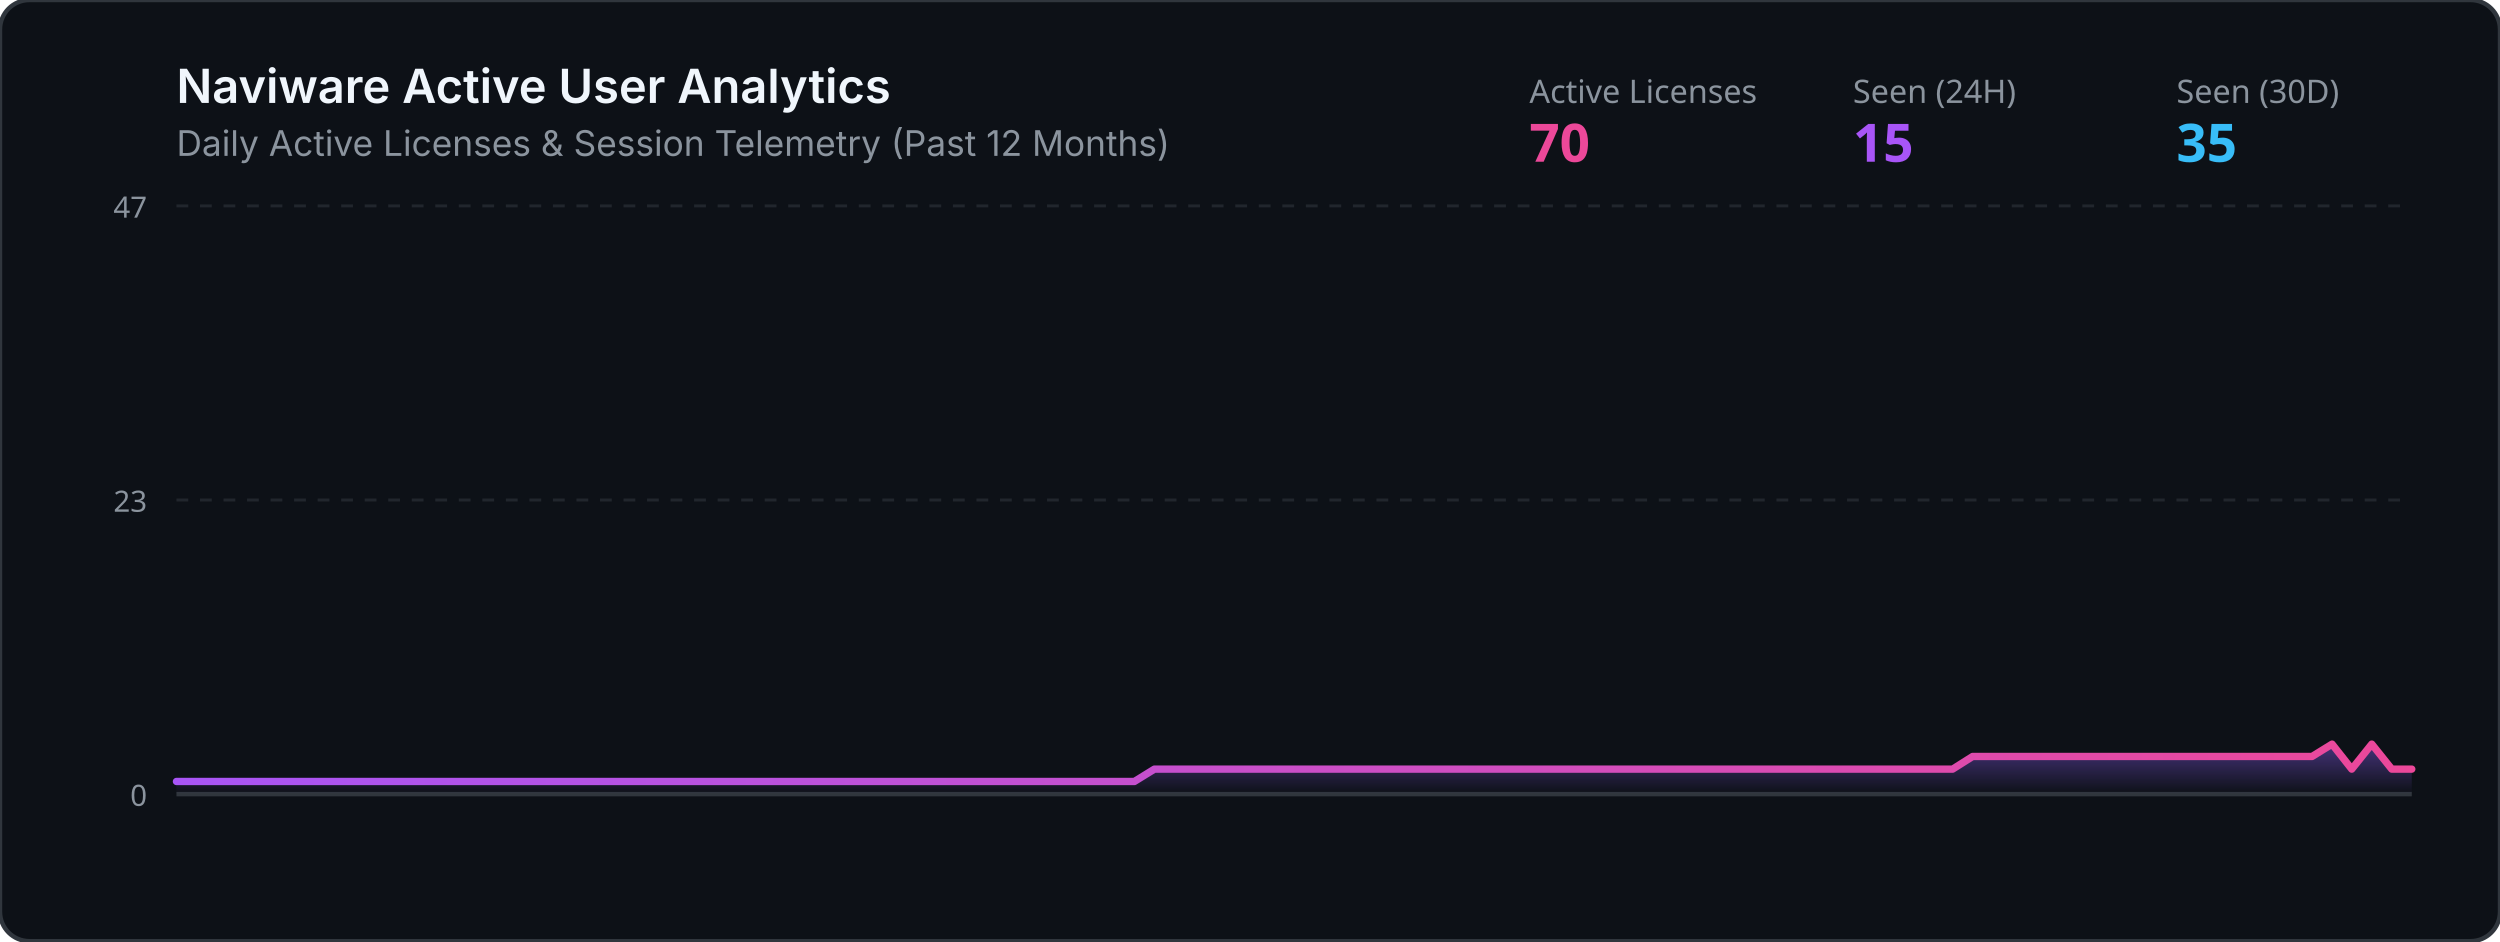
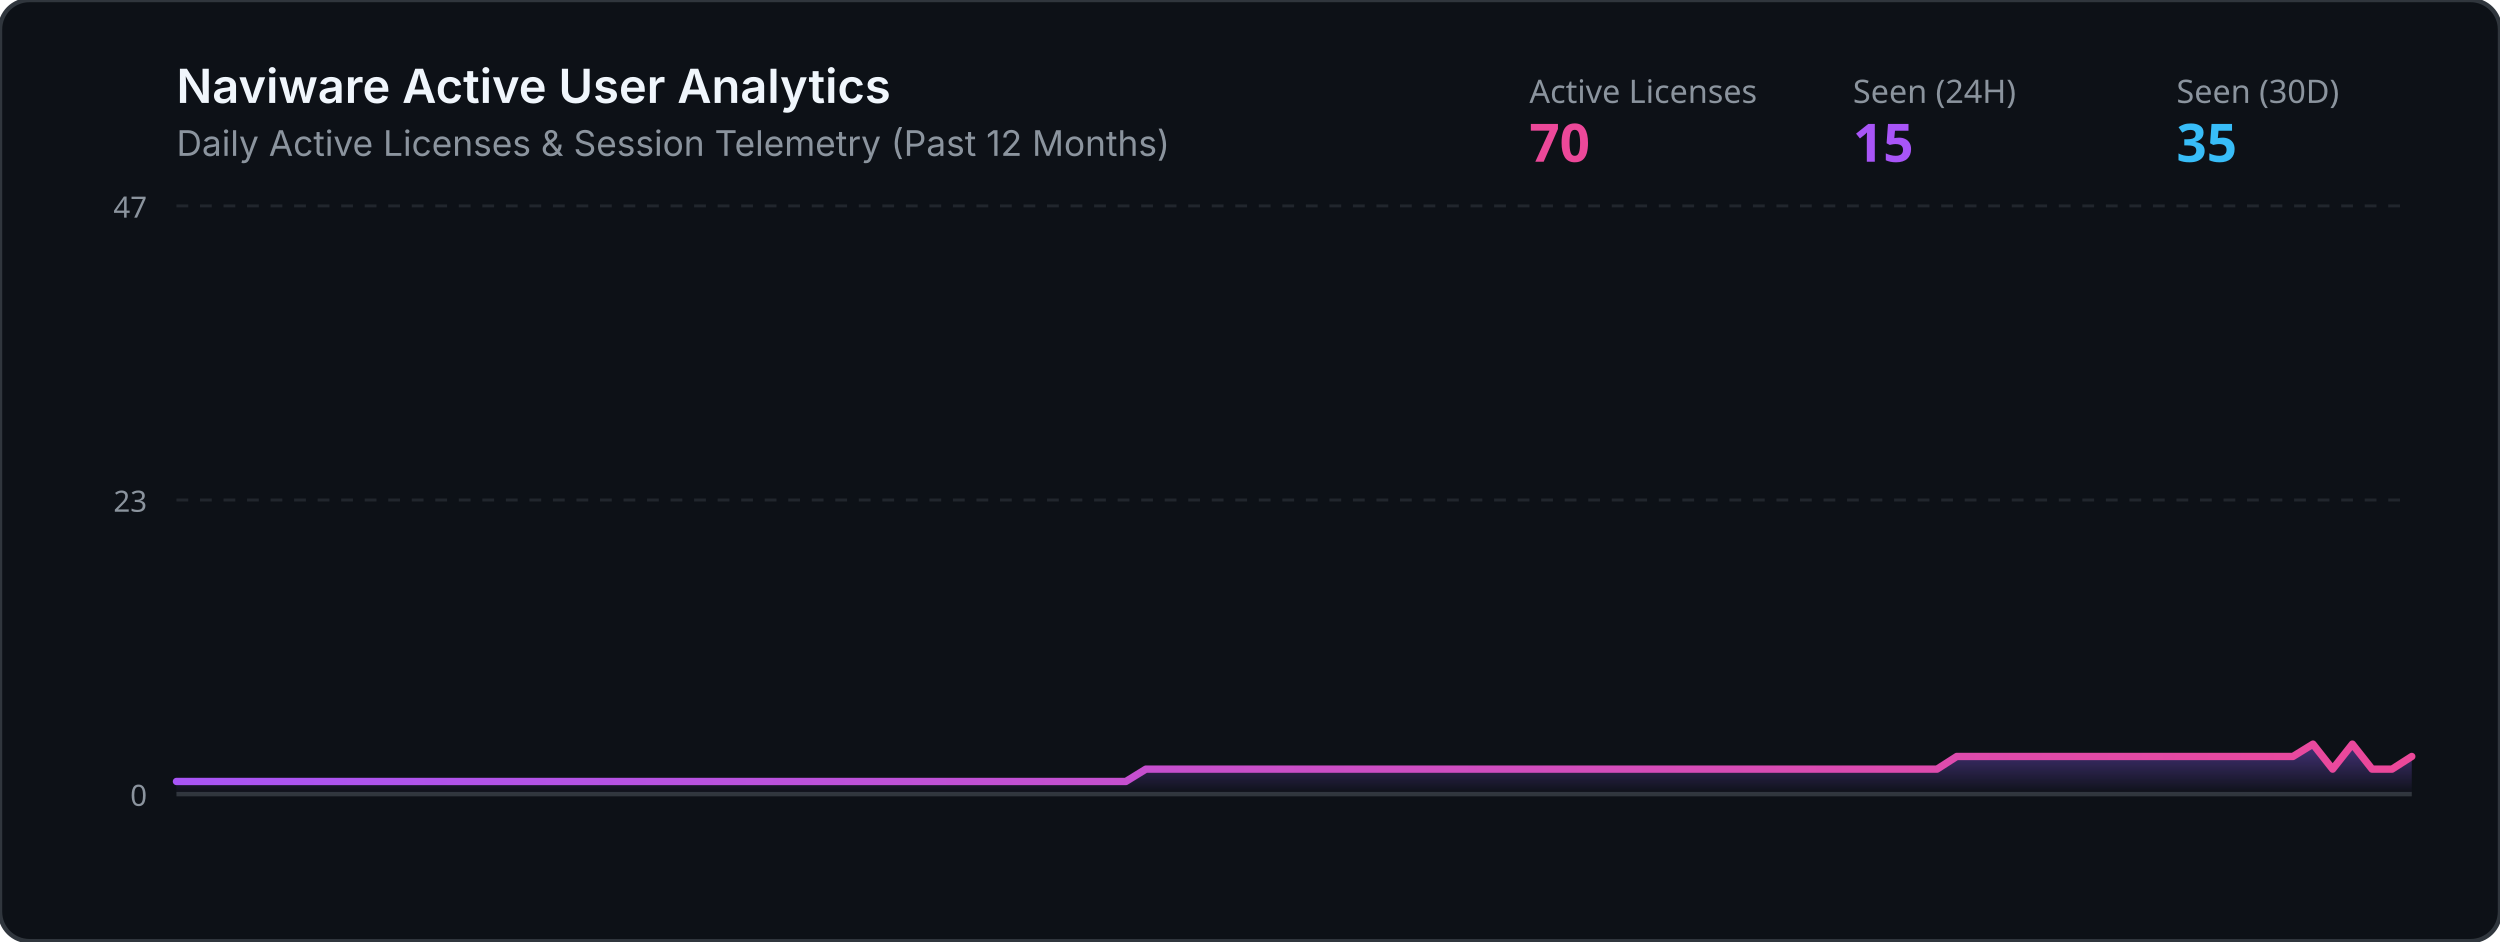
<svg xmlns="http://www.w3.org/2000/svg" viewBox="0 0 850 320" width="100%" height="320">
  <defs>
    <linearGradient id="grad" x1="0%" y1="0%" x2="0%" y2="100%">
      <stop offset="0%" stop-color="#8b5cf6" stop-opacity="0.45" />
      <stop offset="100%" stop-color="#8b5cf6" stop-opacity="0.0" />
    </linearGradient>
    <linearGradient id="lineGrad" x1="0%" y1="0%" x2="100%" y2="0%">
      <stop offset="0%" stop-color="#a855f7" />
      <stop offset="100%" stop-color="#ec4899" />
    </linearGradient>
  </defs>
  <rect width="850" height="320" rx="10" fill="#0d1117" stroke="#30363d" stroke-width="1.5" />
  <text x="60" y="35" fill="#f0f6fc" font-family="-apple-system,BlinkMacSystemFont,Segoe UI,sans-serif" font-size="16" font-weight="600">Naviware Active User Analytics</text>
  <text x="60" y="53" fill="#8b949e" font-family="-apple-system,BlinkMacSystemFont,Segoe UI,sans-serif" font-size="12">Daily Active Licenses &amp; Session Telemetry (Past 12 Months)</text>
  <text x="520" y="35" fill="#8b949e" font-family="sans-serif" font-size="11">Active Licenses</text>
  <text x="520" y="55" fill="#ec4899" font-family="sans-serif" font-size="18" font-weight="bold">70</text>
  <text x="630" y="35" fill="#8b949e" font-family="sans-serif" font-size="11">Seen (24H)</text>
  <text x="630" y="55" fill="#a855f7" font-family="sans-serif" font-size="18" font-weight="bold">15</text>
  <text x="740" y="35" fill="#8b949e" font-family="sans-serif" font-size="11">Seen (30D)</text>
  <text x="740" y="55" fill="#38bdf8" font-family="sans-serif" font-size="18" font-weight="bold">35</text>
  <line x1="60" y1="70" x2="820" y2="70" stroke="#21262d" stroke-width="1" stroke-dasharray="4" />
  <line x1="60" y1="170.0" x2="820" y2="170.0" stroke="#21262d" stroke-width="1" stroke-dasharray="4" />
  <line x1="60" y1="270" x2="820" y2="270" stroke="#30363d" stroke-width="1.5" />
  <text x="50" y="74" fill="#8b949e" font-family="sans-serif" font-size="10" text-anchor="end">47</text>
  <text x="50" y="174.0" fill="#8b949e" font-family="sans-serif" font-size="10" text-anchor="end">23</text>
  <text x="50" y="274" fill="#8b949e" font-family="sans-serif" font-size="10" text-anchor="end">0</text>
-   <polygon points="60,270 60.0,265.7 66.8,265.7 73.6,265.7 80.4,265.7 87.1,265.7 93.9,265.7 100.7,265.7 107.5,265.7 114.3,265.7 121.1,265.7 127.9,265.7 134.6,265.7 141.4,265.7 148.2,265.7 155.0,265.7 161.8,265.7 168.6,265.7 175.4,265.7 182.1,265.7 188.9,265.7 195.7,265.7 202.5,265.7 209.3,265.7 216.1,265.7 222.9,265.7 229.6,265.7 236.4,265.7 243.2,265.7 250.0,265.7 256.8,265.7 263.6,265.7 270.4,265.7 277.1,265.7 283.9,265.7 290.7,265.7 297.5,265.7 304.3,265.7 311.1,265.7 317.9,265.7 324.6,265.7 331.4,265.7 338.2,265.7 345.0,265.7 351.8,265.7 358.6,265.7 365.4,265.7 372.1,265.7 378.9,265.7 385.7,265.7 392.5,261.5 399.3,261.5 406.1,261.5 412.9,261.5 419.6,261.5 426.4,261.5 433.2,261.5 440.0,261.5 446.8,261.5 453.6,261.5 460.4,261.5 467.1,261.5 473.9,261.5 480.7,261.5 487.5,261.5 494.3,261.5 501.1,261.5 507.9,261.5 514.6,261.5 521.4,261.5 528.2,261.5 535.0,261.5 541.8,261.5 548.6,261.5 555.4,261.5 562.1,261.5 568.9,261.5 575.7,261.5 582.5,261.5 589.3,261.5 596.1,261.5 602.9,261.5 609.6,261.5 616.4,261.5 623.2,261.5 630.0,261.5 636.8,261.5 643.6,261.5 650.4,261.5 657.1,261.5 663.9,261.5 670.7,257.2 677.5,257.2 684.3,257.2 691.1,257.2 697.9,257.2 704.6,257.2 711.4,257.2 718.2,257.2 725.0,257.2 731.8,257.2 738.6,257.2 745.4,257.2 752.1,257.2 758.9,257.2 765.7,257.2 772.5,257.2 779.3,257.2 786.1,257.2 792.9,253.0 799.6,261.5 806.4,253.0 813.2,261.5 820.0,261.5 820,270" fill="url(#grad)" />
-   <polyline points="60.0,265.7 66.8,265.7 73.6,265.7 80.4,265.7 87.1,265.7 93.9,265.7 100.7,265.7 107.5,265.7 114.3,265.7 121.1,265.7 127.9,265.7 134.6,265.7 141.4,265.7 148.2,265.7 155.0,265.7 161.8,265.7 168.6,265.7 175.4,265.7 182.1,265.7 188.9,265.7 195.7,265.7 202.5,265.7 209.3,265.7 216.1,265.7 222.9,265.7 229.6,265.7 236.4,265.7 243.2,265.7 250.0,265.7 256.8,265.7 263.6,265.7 270.4,265.7 277.1,265.7 283.9,265.7 290.7,265.7 297.5,265.7 304.3,265.7 311.1,265.7 317.9,265.7 324.6,265.7 331.4,265.7 338.2,265.7 345.0,265.7 351.8,265.7 358.6,265.7 365.4,265.7 372.1,265.7 378.9,265.7 385.7,265.7 392.5,261.5 399.3,261.5 406.1,261.5 412.9,261.5 419.6,261.5 426.4,261.5 433.2,261.5 440.0,261.5 446.8,261.5 453.6,261.5 460.4,261.5 467.1,261.5 473.9,261.5 480.7,261.5 487.5,261.5 494.3,261.5 501.1,261.5 507.9,261.5 514.6,261.5 521.4,261.5 528.2,261.5 535.0,261.5 541.8,261.5 548.6,261.5 555.4,261.5 562.1,261.5 568.9,261.5 575.7,261.5 582.5,261.5 589.3,261.5 596.1,261.5 602.9,261.5 609.6,261.5 616.4,261.5 623.2,261.5 630.0,261.5 636.8,261.5 643.6,261.5 650.4,261.5 657.1,261.5 663.9,261.5 670.7,257.2 677.5,257.2 684.3,257.2 691.1,257.2 697.9,257.2 704.6,257.2 711.4,257.2 718.2,257.2 725.0,257.2 731.8,257.2 738.6,257.2 745.4,257.2 752.1,257.2 758.9,257.2 765.7,257.2 772.5,257.2 779.3,257.2 786.1,257.2 792.9,253.0 799.6,261.5 806.4,253.0 813.2,261.5 820.0,261.5" fill="none" stroke="url(#lineGrad)" stroke-width="2.5" stroke-linecap="round" stroke-linejoin="round" />
+   <polygon points="60,270 60.0,265.7 66.7,265.7 73.5,265.7 80.2,265.7 86.9,265.7 93.6,265.7 100.4,265.7 107.1,265.7 113.8,265.7 120.5,265.7 127.3,265.7 134.0,265.7 140.7,265.7 147.4,265.7 154.2,265.7 160.9,265.7 167.6,265.7 174.3,265.7 181.1,265.7 187.8,265.7 194.5,265.7 201.2,265.7 208.0,265.7 214.7,265.7 221.4,265.7 228.1,265.7 234.9,265.7 241.6,265.7 248.3,265.7 255.0,265.7 261.8,265.7 268.5,265.7 275.2,265.7 281.9,265.7 288.7,265.7 295.4,265.7 302.1,265.7 308.8,265.7 315.6,265.7 322.3,265.7 329.0,265.7 335.8,265.7 342.5,265.7 349.2,265.7 355.9,265.7 362.7,265.7 369.4,265.7 376.1,265.7 382.8,265.7 389.6,261.5 396.3,261.5 403.0,261.5 409.7,261.5 416.5,261.5 423.2,261.5 429.9,261.5 436.6,261.5 443.4,261.5 450.1,261.5 456.8,261.5 463.5,261.5 470.3,261.5 477.0,261.5 483.7,261.5 490.4,261.5 497.2,261.5 503.9,261.5 510.6,261.5 517.3,261.5 524.1,261.5 530.8,261.5 537.5,261.5 544.2,261.5 551.0,261.5 557.7,261.5 564.4,261.5 571.2,261.5 577.9,261.5 584.6,261.5 591.3,261.5 598.1,261.5 604.8,261.5 611.5,261.5 618.2,261.5 625.0,261.5 631.7,261.5 638.4,261.5 645.1,261.5 651.9,261.5 658.6,261.5 665.3,257.2 672.0,257.2 678.8,257.2 685.5,257.2 692.2,257.2 698.9,257.2 705.7,257.2 712.4,257.2 719.1,257.2 725.8,257.2 732.6,257.2 739.3,257.2 746.0,257.2 752.7,257.2 759.5,257.2 766.2,257.2 772.9,257.2 779.6,257.2 786.4,253.0 793.1,261.5 799.8,253.0 806.5,261.5 813.3,261.5 820.0,257.2 820,270" fill="url(#grad)" />
+   <polyline points="60.0,265.7 66.7,265.7 73.5,265.7 80.2,265.7 86.9,265.7 93.6,265.7 100.4,265.7 107.1,265.7 113.8,265.7 120.5,265.7 127.3,265.7 134.0,265.7 140.7,265.7 147.4,265.7 154.2,265.7 160.9,265.7 167.6,265.7 174.3,265.7 181.1,265.7 187.8,265.7 194.5,265.7 201.2,265.7 208.0,265.7 214.7,265.7 221.4,265.7 228.1,265.7 234.9,265.7 241.6,265.7 248.3,265.7 255.0,265.7 261.8,265.7 268.5,265.7 275.2,265.7 281.9,265.7 288.7,265.7 295.4,265.7 302.1,265.7 308.8,265.7 315.6,265.7 322.3,265.7 329.0,265.7 335.8,265.7 342.5,265.7 349.2,265.7 355.9,265.7 362.7,265.7 369.4,265.7 376.1,265.7 382.8,265.7 389.6,261.5 396.3,261.5 403.0,261.5 409.7,261.5 416.5,261.5 423.2,261.5 429.9,261.5 436.6,261.5 443.4,261.5 450.1,261.5 456.8,261.5 463.5,261.5 470.3,261.5 477.0,261.5 483.7,261.5 490.4,261.5 497.2,261.5 503.9,261.5 510.6,261.5 517.3,261.5 524.1,261.5 530.8,261.5 537.5,261.5 544.2,261.5 551.0,261.5 557.7,261.5 564.4,261.5 571.2,261.5 577.9,261.5 584.6,261.5 591.3,261.5 598.1,261.5 604.8,261.5 611.5,261.5 618.2,261.5 625.0,261.5 631.7,261.5 638.4,261.5 645.1,261.5 651.9,261.5 658.6,261.5 665.3,257.2 672.0,257.2 678.8,257.2 685.5,257.2 692.2,257.2 698.9,257.2 705.7,257.2 712.4,257.2 719.1,257.2 725.8,257.2 732.6,257.2 739.3,257.2 746.0,257.2 752.7,257.2 759.5,257.2 766.2,257.2 772.9,257.2 779.6,257.2 786.4,253.0 793.1,261.5 799.8,253.0 806.5,261.5 813.3,261.5 820.0,257.2" fill="none" stroke="url(#lineGrad)" stroke-width="2.5" stroke-linecap="round" stroke-linejoin="round" />
</svg>
